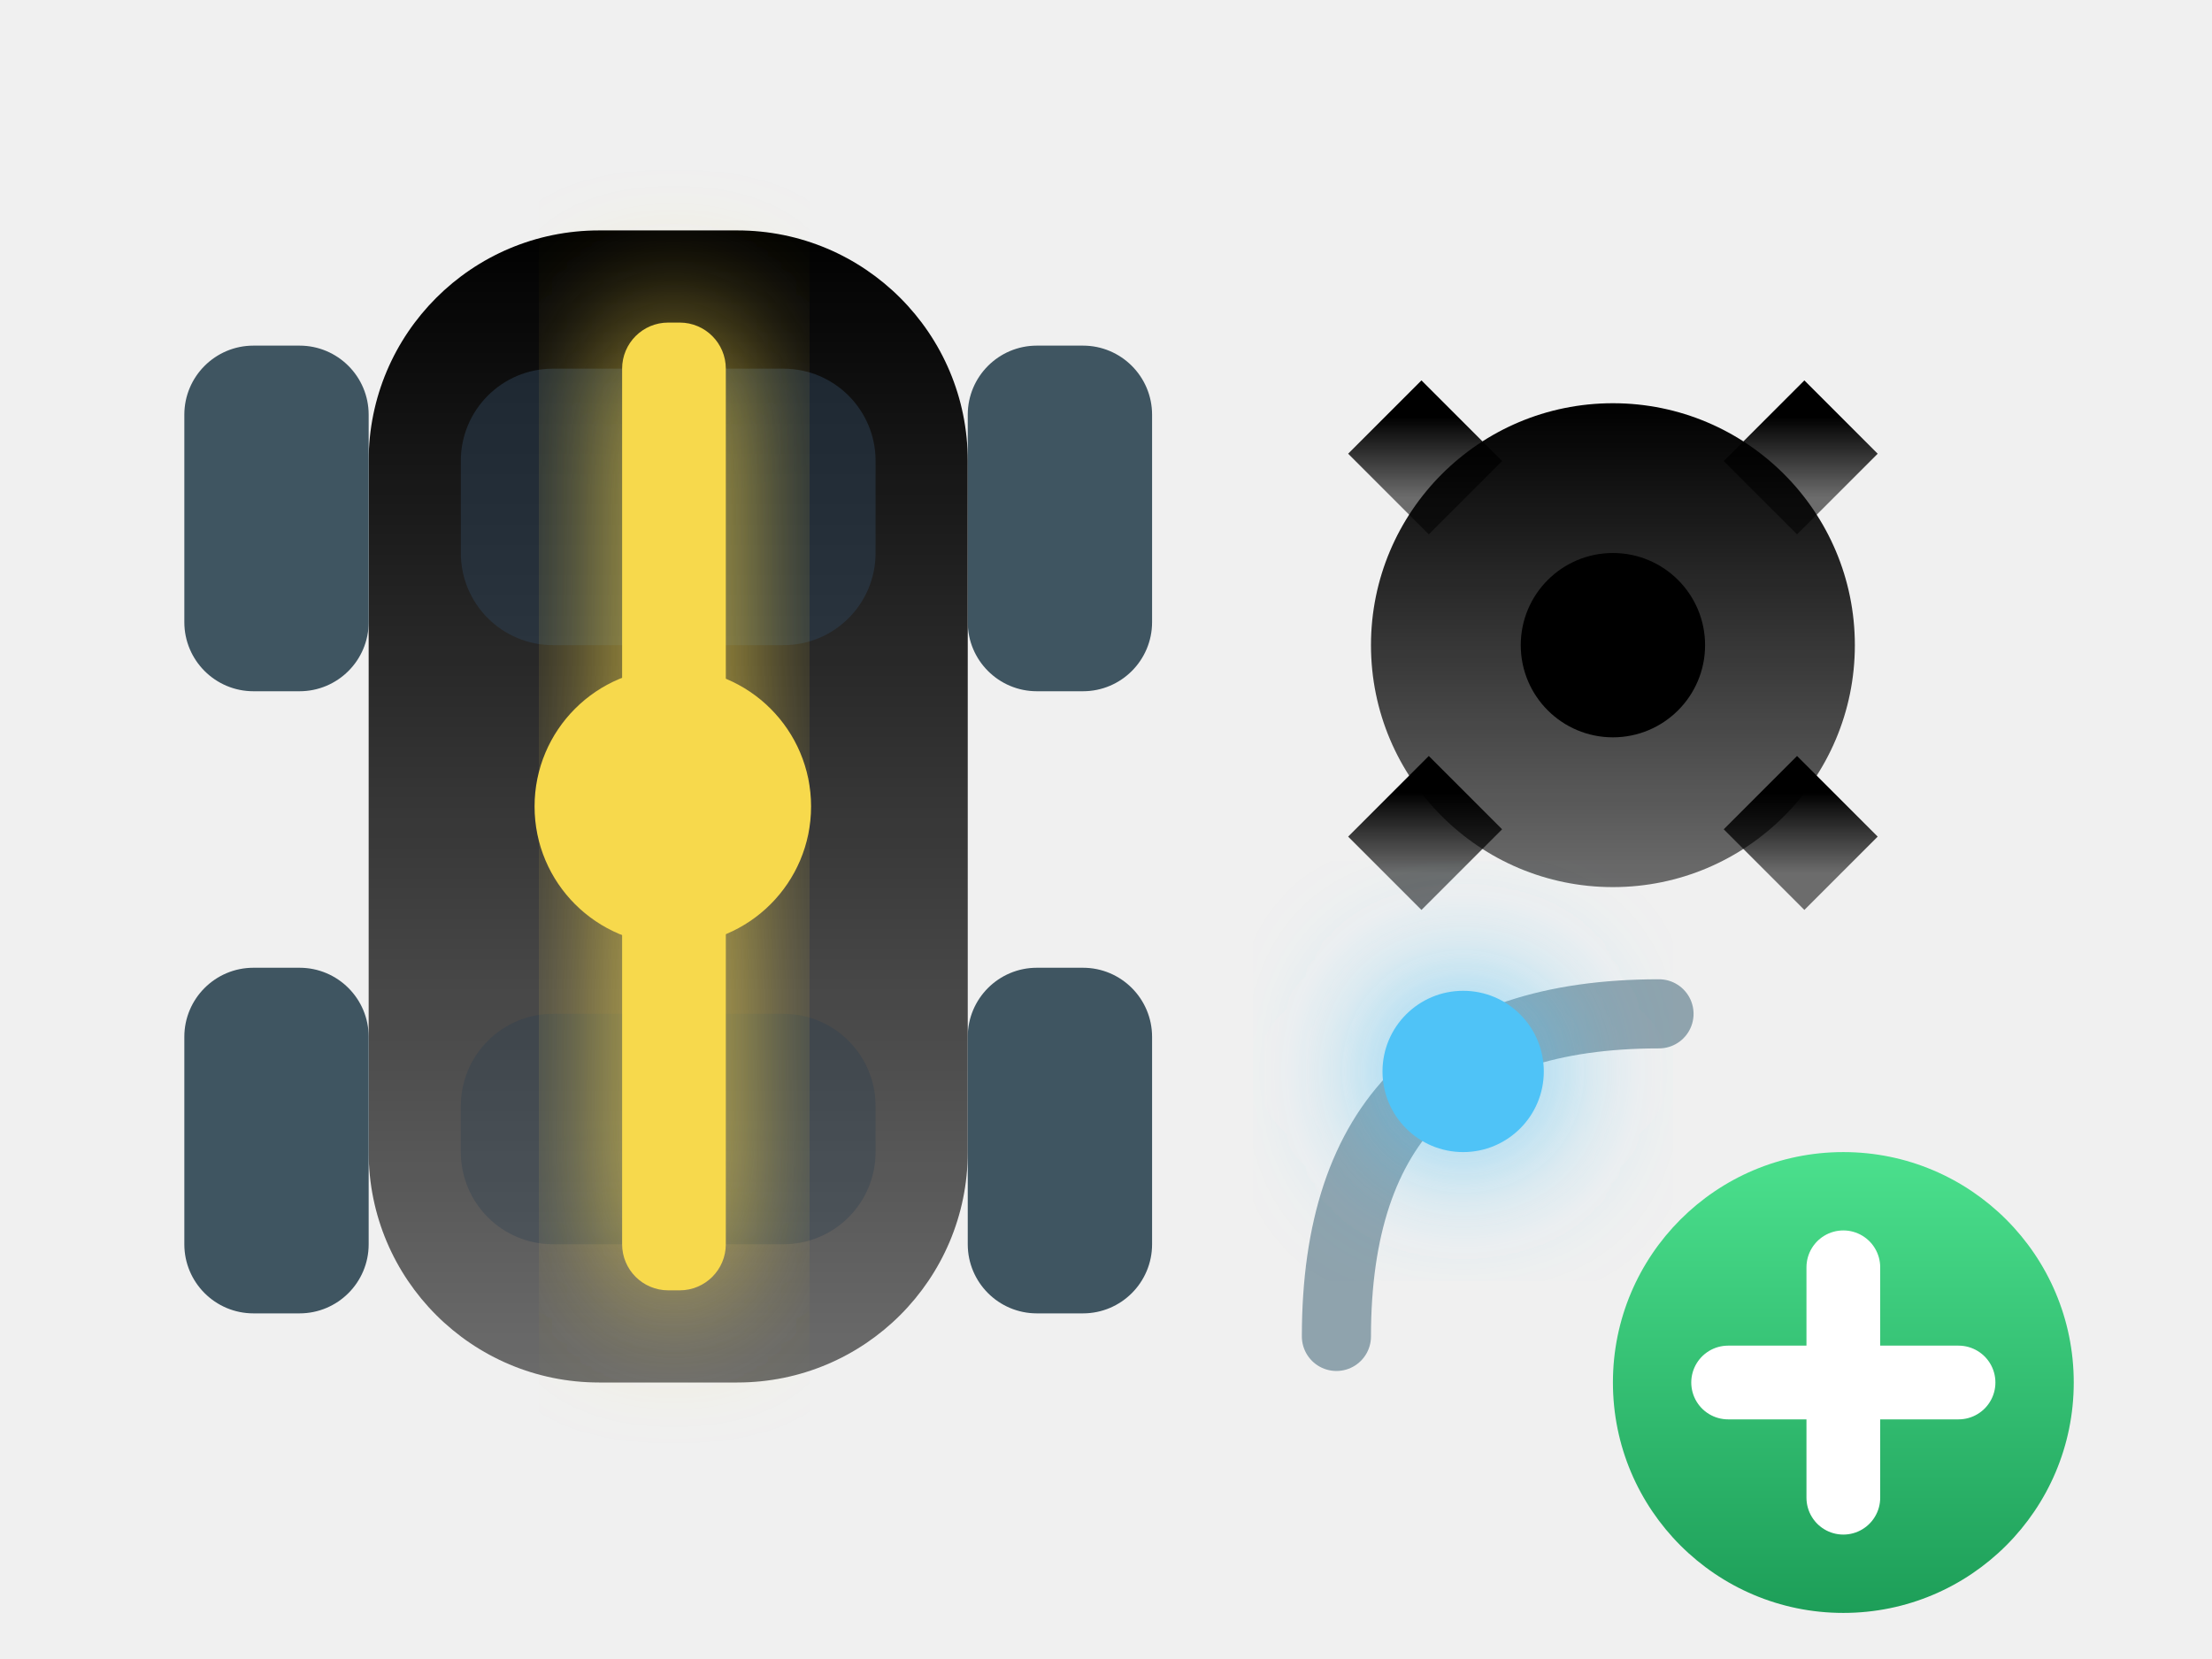
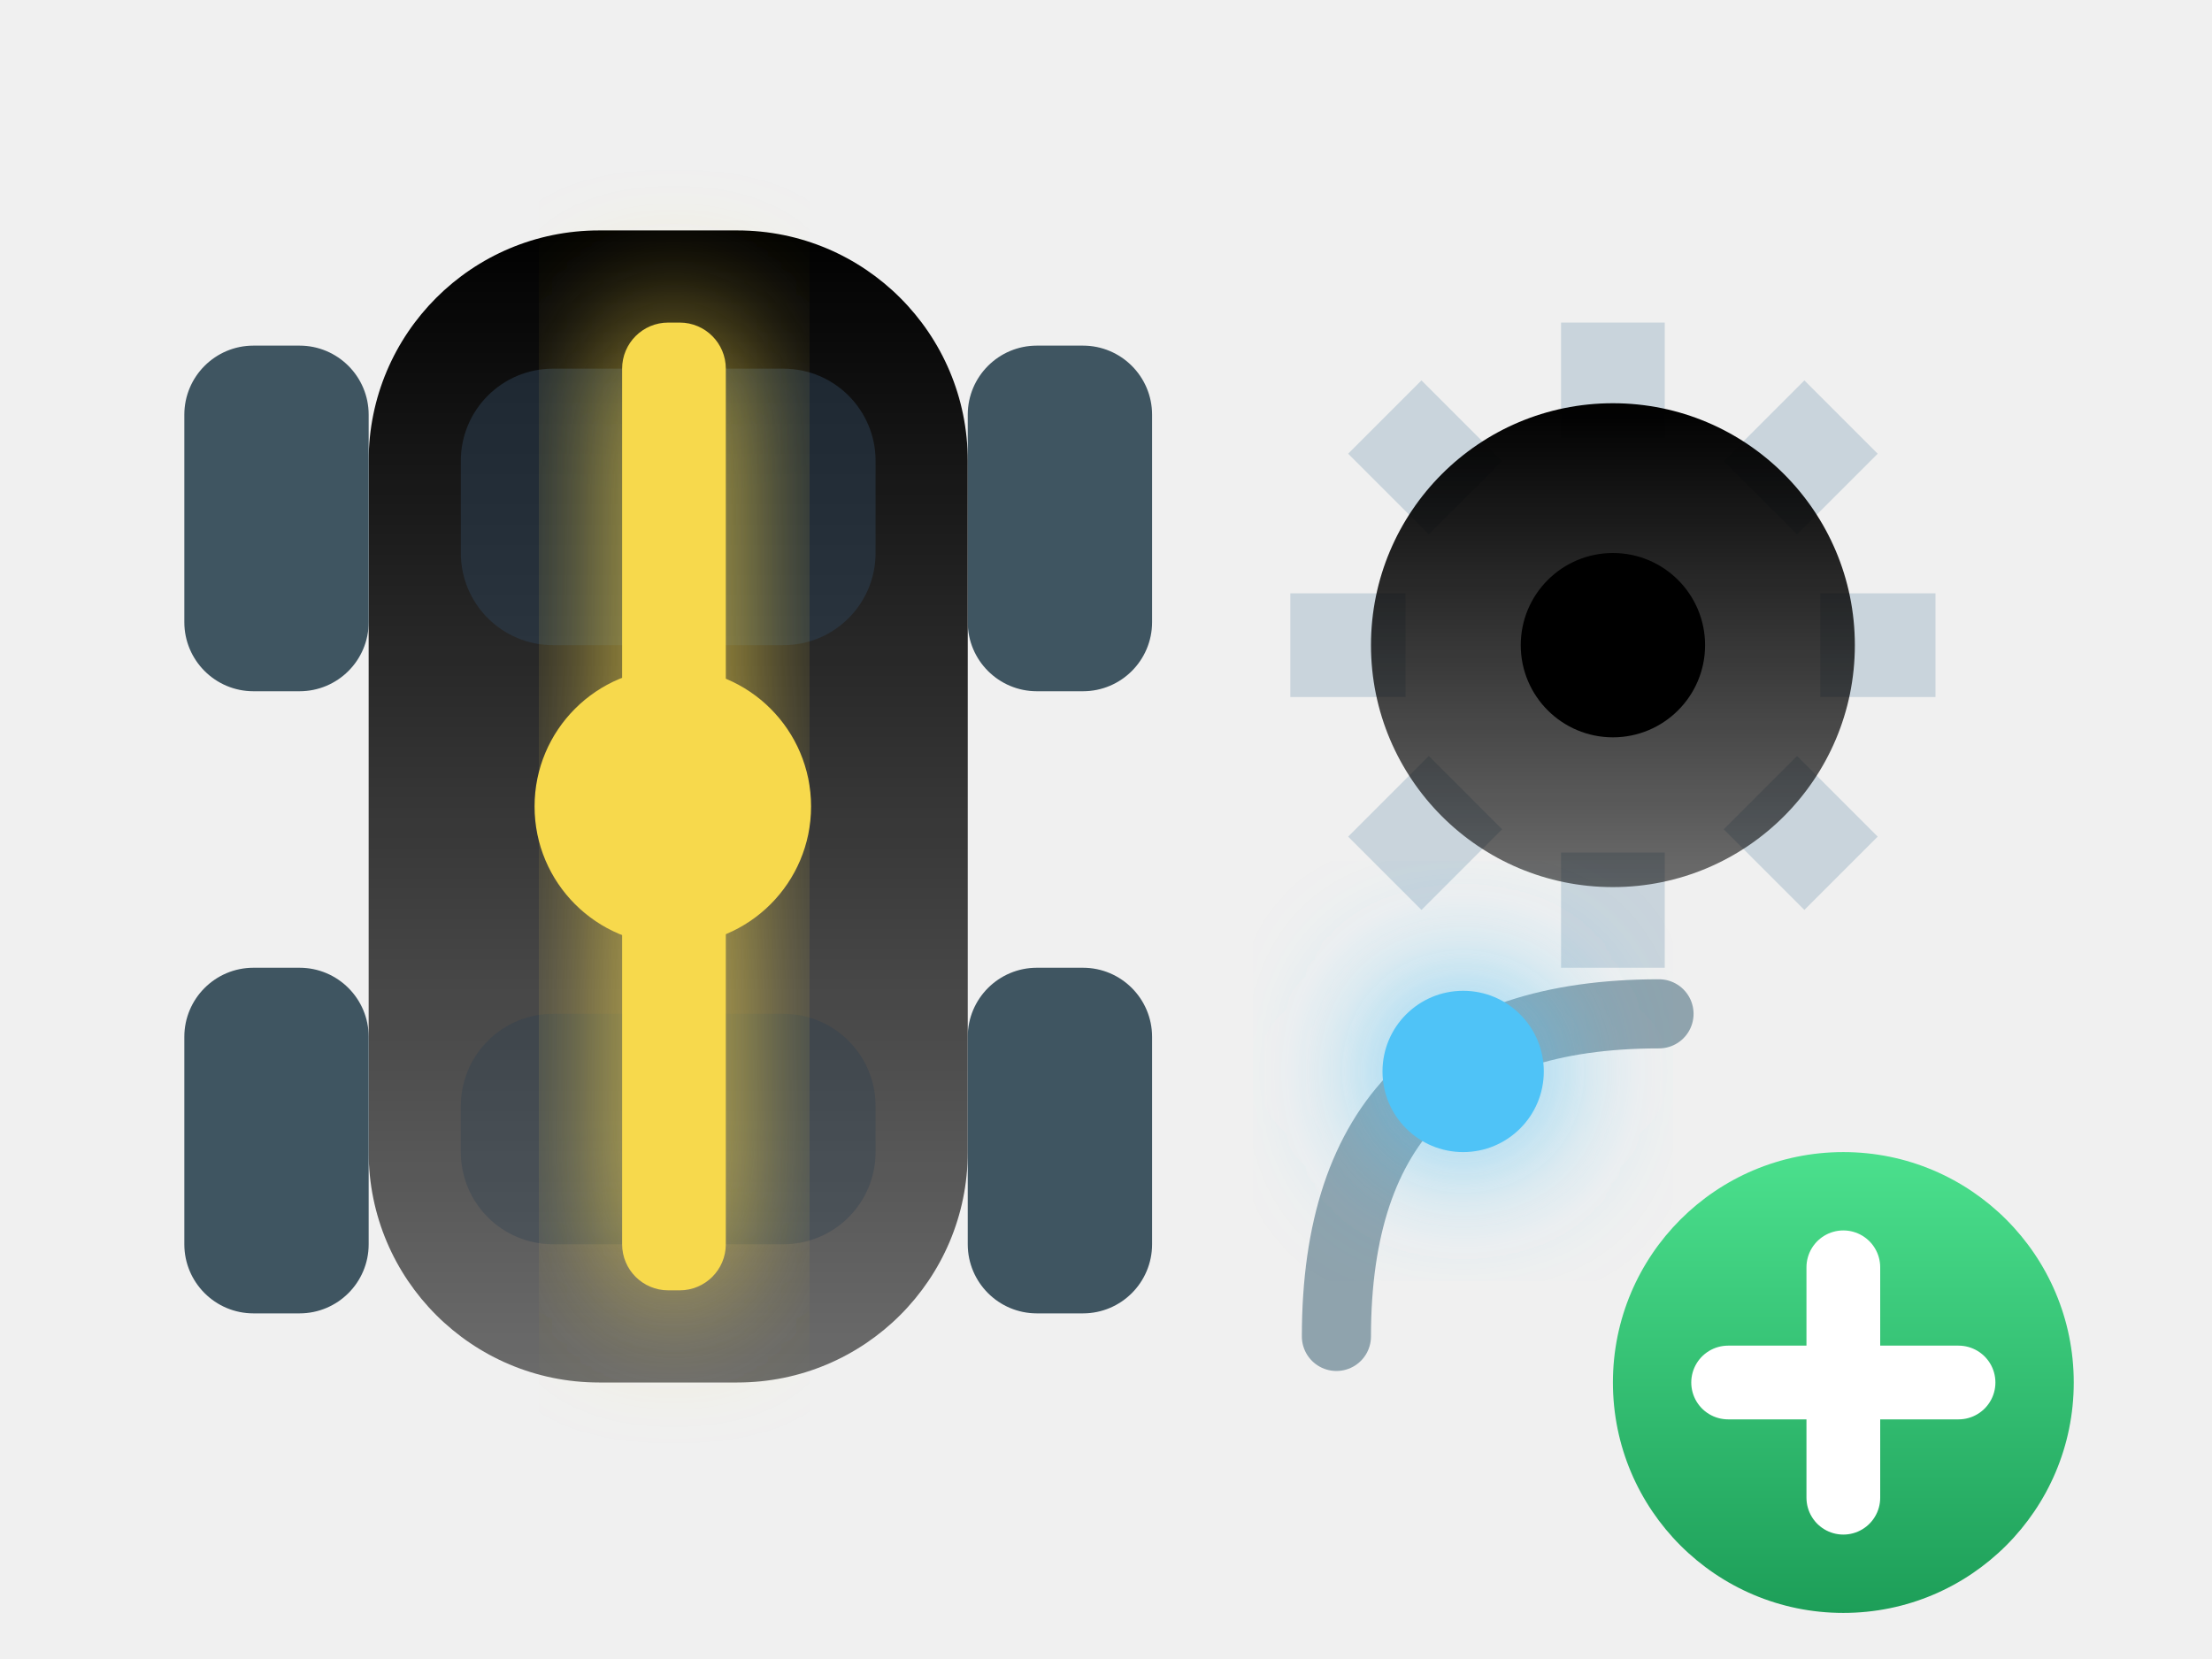
<svg xmlns="http://www.w3.org/2000/svg" viewBox="0 0 96 72">
  <defs>
    <linearGradient id="mtl" x1="0" y1="0" x2="0" y2="1">
      <stop stop-color="{{graphic1Color}}" />
      <stop offset="1" stop-color="{{graphic1Color}}" stop-opacity="0.55" />
    </linearGradient>
    <filter id="glow" x="-80%" y="-80%" width="260%" height="260%">
      <feGaussianBlur stdDeviation="3" />
    </filter>
    <linearGradient id="plusG" x1="0" y1="0" x2="0" y2="1">
      <stop stop-color="#4be08d" />
      <stop offset="1" stop-color="#1d9e58" />
    </linearGradient>
  </defs>
  <rect x="16" y="10" width="26" height="50" rx="10" fill="url(#mtl)" />
  <rect x="20" y="16" width="18" height="12" rx="4" fill="#2c3e50" opacity="0.55" />
  <rect x="20" y="44" width="18" height="10" rx="4" fill="#2c3e50" opacity="0.35" />
  <rect x="8" y="15" width="8" height="15" rx="3" fill="#3f5561" />
  <rect x="42" y="15" width="8" height="15" rx="3" fill="#3f5561" />
  <rect x="8" y="42" width="8" height="15" rx="3" fill="#3f5561" />
  <rect x="42" y="42" width="8" height="15" rx="3" fill="#3f5561" />
  <rect x="27" y="14" width="4.5" height="42" rx="2" fill="#f7d94c" filter="url(#glow)" />
  <rect x="27" y="14" width="4.5" height="42" rx="2" fill="#f7d94c" />
  <circle cx="29.2" cy="35" r="6" fill="#f7d94c" />
-   <line x1="79.0" y1="28.0" x2="84.0" y2="28.0" stroke="url(#mtl)" stroke-width="4.5" />
-   <line x1="76.4" y1="34.4" x2="79.9" y2="37.9" stroke="url(#mtl)" stroke-width="4.5" />
-   <line x1="70.0" y1="37.0" x2="70.0" y2="42.0" stroke="url(#mtl)" stroke-width="4.5" />
-   <line x1="63.6" y1="34.4" x2="60.1" y2="37.9" stroke="url(#mtl)" stroke-width="4.5" />
-   <line x1="61.0" y1="28.0" x2="56.0" y2="28.0" stroke="url(#mtl)" stroke-width="4.5" />
-   <line x1="63.6" y1="21.6" x2="60.1" y2="18.1" stroke="url(#mtl)" stroke-width="4.5" />
-   <line x1="70.0" y1="19.0" x2="70.0" y2="14.0" stroke="url(#mtl)" stroke-width="4.5" />
-   <line x1="76.4" y1="21.6" x2="79.9" y2="18.1" stroke="url(#mtl)" stroke-width="4.5" />
+   <line x1="79.0" y1="28.0" x2="84.0" y2="28.0" stroke="#c9d4dc" stroke-width="4.5" />
+   <line x1="76.4" y1="34.4" x2="79.9" y2="37.9" stroke="#c9d4dc" stroke-width="4.5" />
+   <line x1="70.0" y1="37.0" x2="70.0" y2="42.0" stroke="#c9d4dc" stroke-width="4.5" />
+   <line x1="63.6" y1="34.4" x2="60.1" y2="37.9" stroke="#c9d4dc" stroke-width="4.5" />
+   <line x1="61.0" y1="28.0" x2="56.0" y2="28.0" stroke="#c9d4dc" stroke-width="4.5" />
+   <line x1="63.6" y1="21.6" x2="60.1" y2="18.1" stroke="#c9d4dc" stroke-width="4.5" />
+   <line x1="70.0" y1="19.0" x2="70.0" y2="14.0" stroke="#c9d4dc" stroke-width="4.5" />
+   <line x1="76.4" y1="21.6" x2="79.9" y2="18.1" stroke="#c9d4dc" stroke-width="4.5" />
  <circle cx="70" cy="28" r="10.5" fill="url(#mtl)" />
  <circle cx="70" cy="28" r="4" fill="{{backgroundColor}}" />
  <path d="M58 58 Q58 44 72 44" fill="none" stroke="#8fa3ad" stroke-width="3" stroke-linecap="round" />
  <circle cx="63.5" cy="46.5" r="3.5" fill="#4fc3f7" filter="url(#glow)" />
  <circle cx="63.5" cy="46.5" r="3.5" fill="#4fc3f7" />
  <circle cx="80" cy="60" r="10" fill="url(#plusG)" stroke="{{backgroundColor}}" stroke-width="3" />
  <path d="M75 60h10M80 55v10" stroke="#ffffff" stroke-width="3.2" stroke-linecap="round" />
</svg>
